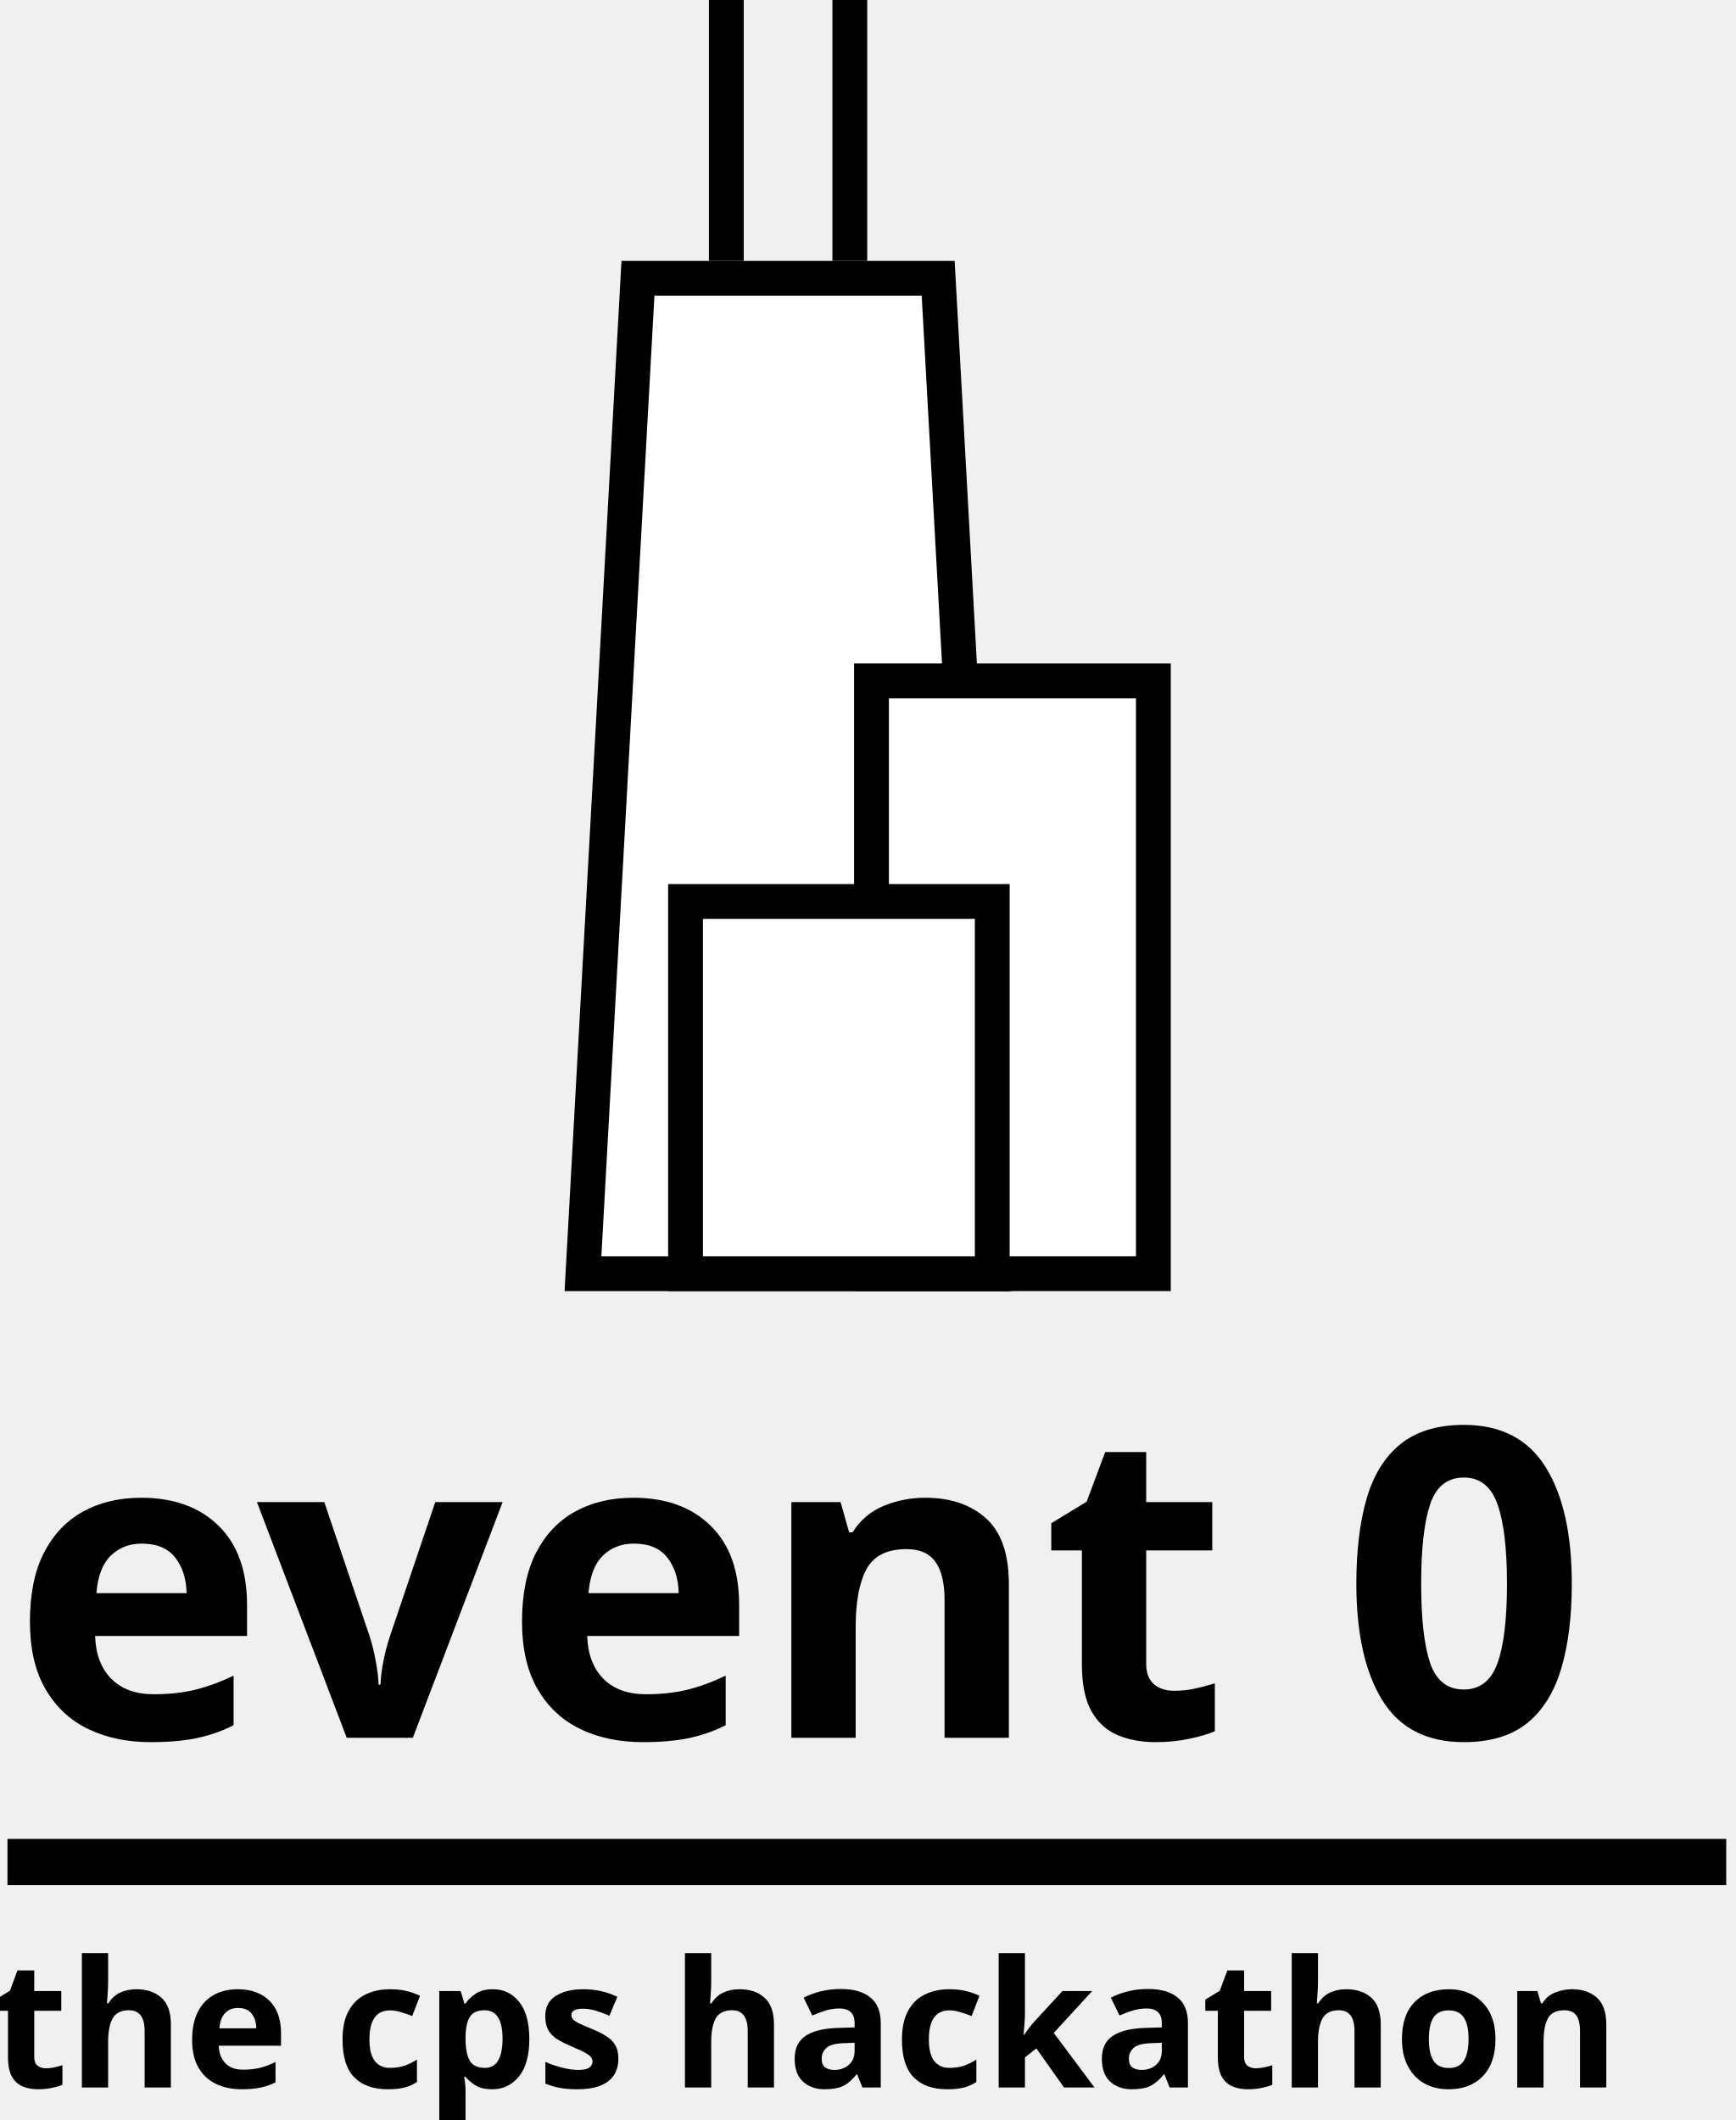
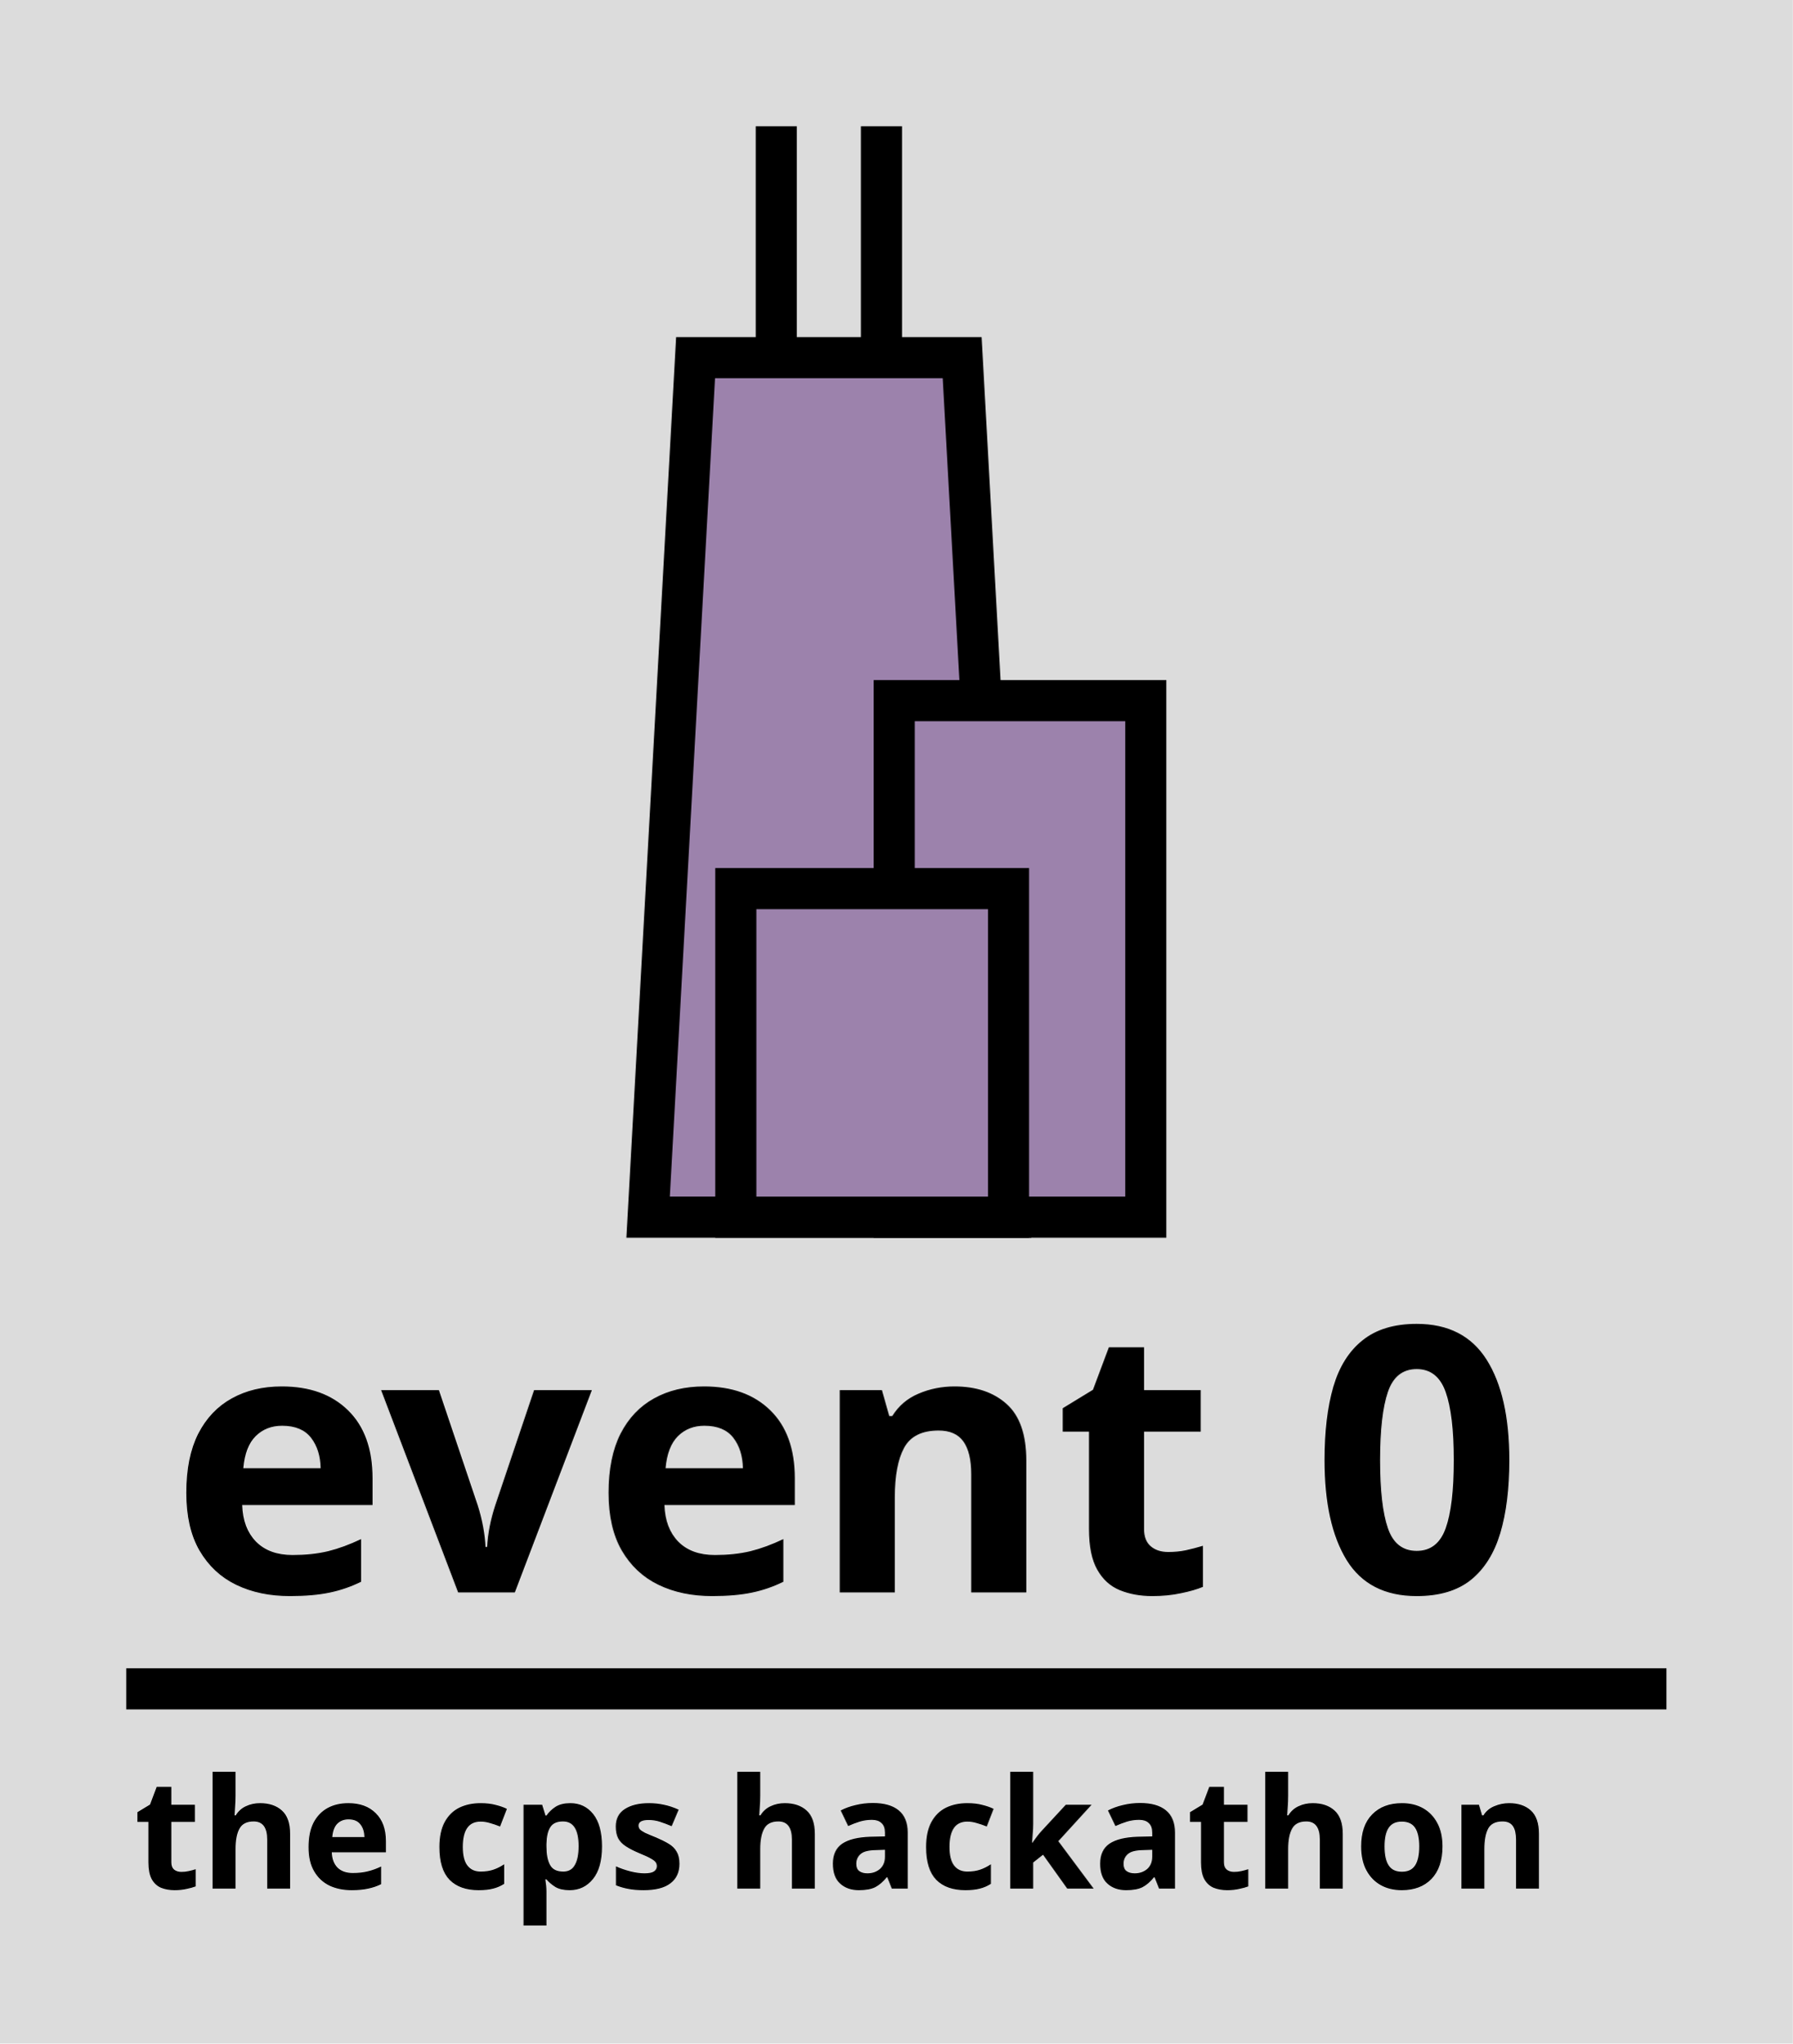
- <svg xmlns="http://www.w3.org/2000/svg" width="85.407mm" height="104.347mm" viewBox="0 0 85.407 104.347" version="1.1" id="svg1863">
+ <svg xmlns="http://www.w3.org/2000/svg" width="70.997mm" height="80.911mm" viewBox="0 0 70.997 80.911" version="1.1" id="svg1863">
  <defs id="defs1857" />
-   <g id="layer1" transform="translate(5.283885,20.92487)">
-     <g transform="matrix(0.4034693,0,0,0.4034693,-629.8063,7.920436)" style="isolation:isolate" id="g1258-1">
-       <text style="font-style:normal;font-variant:normal;font-weight:600;font-stretch:normal;font-size:52.656px;font-family:'Source Code Pro';-inkscape-font-specification:'Source Code Pro, Semi-Bold';font-variant-ligatures:normal;font-variant-caps:normal;font-variant-numeric:normal;font-feature-settings:normal;text-align:start;word-spacing:-12px;writing-mode:lr-tb;text-anchor:start;isolation:isolate;fill:#000000;stroke:none;stroke-width:2.73" id="text1038-1-2-6-2-5" x="1549.158" y="140.504">event 0</text>
-       <path id="path1075-0-9" d="m 1548.792,155.661 h 209.657" style="isolation:isolate;fill:none;stroke:#000000;stroke-width:5.64;stroke-linecap:butt;stroke-linejoin:miter;stroke-miterlimit:4;stroke-dasharray:none;stroke-opacity:1" />
-       <text y="183.165" x="1546.824" id="text1089-6-1" style="font-style:normal;font-variant:normal;font-weight:bold;font-stretch:normal;font-size:21.561px;font-family:'Source Code Pro';-inkscape-font-specification:'Source Code Pro, Bold';font-variant-ligatures:normal;font-variant-caps:normal;font-variant-numeric:normal;font-feature-settings:normal;text-align:start;letter-spacing:0px;word-spacing:-2.88px;writing-mode:lr-tb;text-anchor:start;isolation:isolate;fill:#000000;stroke:none;stroke-width:1.118">the cps hackathon</text>
-     </g>
-     <g transform="matrix(0.342687,0,0,0.342687,-444.8455,-202.5066)" style="isolation:isolate" id="g1836">
-       <path id="rect1385" d="m 1376.679,572.347 h 38.386 l 7.62,137.968 h -53.626 z" style="opacity:1;fill:#ffffff;fill-opacity:1;stroke:#000000;stroke-width:10;stroke-linecap:butt;stroke-miterlimit:4;stroke-dasharray:none;stroke-opacity:1;paint-order:stroke markers fill" />
-       <rect y="630.169" x="1410.353" height="80.146" width="35.482" id="rect1387" style="opacity:1;fill:#ffffff;fill-opacity:1;stroke:#000000;stroke-width:10;stroke-linecap:butt;stroke-miterlimit:4;stroke-dasharray:none;stroke-opacity:1;paint-order:stroke markers fill" />
-       <rect y="661.857" x="1383.649" height="48.458" width="39.047" id="rect1383" style="opacity:1;fill:#ffffff;fill-opacity:1;stroke:#000000;stroke-width:10;stroke-linecap:butt;stroke-miterlimit:4;stroke-dasharray:none;stroke-opacity:1;paint-order:stroke markers fill" ry="0" />
-       <g transform="matrix(0.8866521,0,0,0.8866521,167.1322,74.57393)" id="g1396" style="stroke-width:11.278;stroke-miterlimit:4;stroke-dasharray:none">
-         <path style="fill:none;stroke:#000000;stroke-width:5.639;stroke-linecap:butt;stroke-linejoin:miter;stroke-miterlimit:4;stroke-dasharray:none;stroke-opacity:1" d="M 1375.82,555.768 V 513.507" id="path1390" />
-         <path id="path1392" d="M 1395.82,555.768 V 513.507" style="fill:none;stroke:#000000;stroke-width:5.639;stroke-linecap:butt;stroke-linejoin:miter;stroke-miterlimit:4;stroke-dasharray:none;stroke-opacity:1" />
+   <g id="layer1" transform="translate(-6.921323,13.06043)">
+     <g transform="matrix(0.4216374,0,0,0.4216374,-555.94,-254.7649)" style="isolation:isolate" id="g1836">
+       <g id="g7567" transform="translate(2.905442,3.809354)">
+         <rect style="fill:#dcdcdc;fill-opacity:1;stroke:none;stroke-width:6.831;stroke-miterlimit:4;stroke-dasharray:none;stroke-opacity:1" id="rect7571" width="168.383" height="191.898" x="1332.036" y="569.446" />
+         <g id="g1258-1" style="isolation:isolate" transform="matrix(0.9569107,0,0,0.9569107,-166.2362,585.7081)">
+           <text y="139.299" x="1582.384" id="text1038-1-2-6-2-5" style="font-style:normal;font-variant:normal;font-weight:600;font-stretch:normal;font-size:36.358px;font-family:'Source Code Pro for Powerline';-inkscape-font-specification:'Source Code Pro for Powerline Semi-Bold';font-variant-ligatures:normal;font-variant-caps:normal;font-variant-numeric:normal;font-feature-settings:normal;text-align:start;word-spacing:-9.837px;writing-mode:lr-tb;text-anchor:start;isolation:isolate;fill:#000000;stroke:none;stroke-width:4.034;stroke-miterlimit:4;stroke-dasharray:none">
+             <tspan id="tspan6115" style="font-style:normal;font-variant:normal;font-weight:600;font-stretch:normal;line-height:0.25;font-family:'Source Code Pro for Powerline';-inkscape-font-specification:'Source Code Pro for Powerline Semi-Bold';word-spacing:-9.837px;stroke-width:4.034;stroke-miterlimit:4;stroke-dasharray:none">event 0</tspan>
+           </text>
+           <path style="isolation:isolate;fill:none;stroke:#000000;stroke-width:4.034;stroke-linecap:butt;stroke-linejoin:miter;stroke-miterlimit:4;stroke-dasharray:none;stroke-opacity:1" d="M 1578.131,148.763 H 1729.312" id="path1075-0-9" />
+           <text style="font-style:normal;font-variant:normal;font-weight:bold;font-stretch:normal;font-size:15.095px;font-family:'Source Code Pro for Powerline';-inkscape-font-specification:'Source Code Pro for Powerline Bold';font-variant-ligatures:normal;font-variant-caps:normal;font-variant-numeric:normal;font-feature-settings:normal;text-align:start;letter-spacing:0px;word-spacing:-2.016px;writing-mode:lr-tb;text-anchor:start;isolation:isolate;fill:#000000;stroke:none;stroke-width:4.034;stroke-miterlimit:4;stroke-dasharray:none" id="text1089-6-1" x="1578.883" y="168.371">the cps hackathon</text>
+         </g>
+         <path style="opacity:1;fill:#9c82ac;fill-opacity:1;stroke:#000000;stroke-width:7.721;stroke-linecap:butt;stroke-miterlimit:4;stroke-dasharray:none;stroke-opacity:1;paint-order:stroke markers fill" d="m 1399.195,604.963 h 21.387 l 4.245,76.867 h -29.877 z" id="rect1385" />
+         <rect style="opacity:1;fill:#9c82ac;fill-opacity:1;stroke:#000000;stroke-width:7.721;stroke-linecap:butt;stroke-miterlimit:4;stroke-dasharray:none;stroke-opacity:1;paint-order:stroke markers fill" id="rect1387" width="19.768" height="44.652" x="1417.957" y="637.178" />
+         <rect ry="0" style="opacity:1;fill:#9c82ac;fill-opacity:1;stroke:#000000;stroke-width:7.721;stroke-linecap:butt;stroke-miterlimit:4;stroke-dasharray:none;stroke-opacity:1;paint-order:stroke markers fill" id="rect1383" width="21.755" height="26.998" x="1403.079" y="654.833" />
+         <g style="stroke-width:15.63;stroke-miterlimit:4;stroke-dasharray:none" id="g1396" transform="matrix(0.4939891,0,0,0.4939891,725.3086,327.6343)">
+           <path id="path1390" d="M 1375.82,555.768 V 513.507" style="fill:none;stroke:#000000;stroke-width:7.815;stroke-linecap:butt;stroke-linejoin:miter;stroke-miterlimit:4;stroke-dasharray:none;stroke-opacity:1" />
+           <path style="fill:none;stroke:#000000;stroke-width:7.815;stroke-linecap:butt;stroke-linejoin:miter;stroke-miterlimit:4;stroke-dasharray:none;stroke-opacity:1" d="M 1395.82,555.768 V 513.507" id="path1392" />
+         </g>
+         <rect y="569.446" x="1018.279" height="191.898" width="168.383" id="rect7596" style="fill:#6a5079;fill-opacity:1;stroke:none;stroke-width:6.831;stroke-miterlimit:4;stroke-dasharray:none;stroke-opacity:1" />
+         <g transform="matrix(0.9569107,0,0,0.9569107,-479.9932,585.7081)" style="isolation:isolate;fill:#ffffff;fill-opacity:1" id="g7606">
+           <text style="font-style:normal;font-variant:normal;font-weight:600;font-stretch:normal;font-size:36.358px;font-family:'Source Code Pro for Powerline';-inkscape-font-specification:'Source Code Pro for Powerline Semi-Bold';font-variant-ligatures:normal;font-variant-caps:normal;font-variant-numeric:normal;font-feature-settings:normal;text-align:start;word-spacing:-9.837px;writing-mode:lr-tb;text-anchor:start;isolation:isolate;fill:#ffffff;stroke:none;stroke-width:4.034;stroke-miterlimit:4;stroke-dasharray:none;fill-opacity:1" id="text7600" x="1582.384" y="139.299">
+             <tspan style="font-style:normal;font-variant:normal;font-weight:600;font-stretch:normal;line-height:0.25;font-family:'Source Code Pro for Powerline';-inkscape-font-specification:'Source Code Pro for Powerline Semi-Bold';word-spacing:-9.837px;stroke-width:4.034;stroke-miterlimit:4;stroke-dasharray:none;fill:#ffffff;fill-opacity:1" id="tspan7598">event 0</tspan>
+           </text>
+           <path id="path7602" d="M 1578.131,148.763 H 1729.312" style="isolation:isolate;fill:none;stroke:#f9f9f9;stroke-width:4.034;stroke-linecap:butt;stroke-linejoin:miter;stroke-miterlimit:4;stroke-dasharray:none;stroke-opacity:1;fill-opacity:1" />
+           <text y="168.371" x="1578.883" id="text7604" style="font-style:normal;font-variant:normal;font-weight:bold;font-stretch:normal;font-size:15.095px;font-family:'Source Code Pro for Powerline';-inkscape-font-specification:'Source Code Pro for Powerline Bold';font-variant-ligatures:normal;font-variant-caps:normal;font-variant-numeric:normal;font-feature-settings:normal;text-align:start;letter-spacing:0px;word-spacing:-2.016px;writing-mode:lr-tb;text-anchor:start;isolation:isolate;fill:#ffffff;stroke:none;stroke-width:4.034;stroke-miterlimit:4;stroke-dasharray:none;fill-opacity:1">the cps hackathon</text>
+         </g>
+         <path id="path7608" d="m 1085.438,604.963 h 21.387 l 4.245,76.867 h -29.877 z" style="opacity:1;fill:#6a5079;fill-opacity:1;stroke:#ffffff;stroke-width:7.721;stroke-linecap:butt;stroke-miterlimit:4;stroke-dasharray:none;stroke-opacity:1;paint-order:stroke markers fill" />
+         <rect y="637.178" x="1104.199" height="44.652" width="19.768" id="rect7610" style="opacity:1;fill:#6a5079;fill-opacity:1;stroke:#ffffff;stroke-width:7.721;stroke-linecap:butt;stroke-miterlimit:4;stroke-dasharray:none;stroke-opacity:1;paint-order:stroke markers fill" />
+         <rect y="654.833" x="1089.321" height="26.998" width="21.755" id="rect7612" style="opacity:1;fill:#6a5079;fill-opacity:1;stroke:#ffffff;stroke-width:7.721;stroke-linecap:butt;stroke-miterlimit:4;stroke-dasharray:none;stroke-opacity:1;paint-order:stroke markers fill" ry="0" />
+         <g transform="matrix(0.4939891,0,0,0.4939891,411.5516,327.6343)" id="g7618" style="stroke-width:15.63;stroke-miterlimit:4;stroke-dasharray:none;stroke:#ffffff;stroke-opacity:1;fill:#6a5079;fill-opacity:1">
+           <path style="fill:#6a5079;stroke:#ffffff;stroke-width:7.815;stroke-linecap:butt;stroke-linejoin:miter;stroke-miterlimit:4;stroke-dasharray:none;stroke-opacity:1;fill-opacity:1" d="M 1375.82,555.768 V 513.507" id="path7614" />
+           <path id="path7616" d="M 1395.82,555.768 V 513.507" style="fill:#6a5079;stroke:#ffffff;stroke-width:7.815;stroke-linecap:butt;stroke-linejoin:miter;stroke-miterlimit:4;stroke-dasharray:none;stroke-opacity:1;fill-opacity:1" />
+         </g>
+         <rect style="isolation:isolate;fill:#d5d5d5;fill-opacity:1;stroke:none;stroke-width:6.831;stroke-miterlimit:4;stroke-dasharray:none;stroke-opacity:1" id="rect7571-0" width="168.383" height="191.898" x="1019.994" y="323.476" />
+         <g id="g1258-1-4" style="isolation:isolate" transform="matrix(0.9569107,0,0,0.9569107,-478.2783,339.7376)">
+           <text y="139.299" x="1582.384" id="text1038-1-2-6-2-5-8" style="font-style:normal;font-variant:normal;font-weight:600;font-stretch:normal;font-size:36.358px;font-family:'Source Code Pro for Powerline';-inkscape-font-specification:'Source Code Pro for Powerline Semi-Bold';font-variant-ligatures:normal;font-variant-caps:normal;font-variant-numeric:normal;font-feature-settings:normal;text-align:start;word-spacing:-9.837px;writing-mode:lr-tb;text-anchor:start;isolation:isolate;fill:#000000;stroke:none;stroke-width:4.034;stroke-miterlimit:4;stroke-dasharray:none">
+             <tspan id="tspan6115-4" style="font-style:normal;font-variant:normal;font-weight:600;font-stretch:normal;line-height:0.25;font-family:'Source Code Pro for Powerline';-inkscape-font-specification:'Source Code Pro for Powerline Semi-Bold';word-spacing:-9.837px;stroke-width:4.034;stroke-miterlimit:4;stroke-dasharray:none">event 0</tspan>
+           </text>
+           <path style="isolation:isolate;fill:none;stroke:#000000;stroke-width:4.034;stroke-linecap:butt;stroke-linejoin:miter;stroke-miterlimit:4;stroke-dasharray:none;stroke-opacity:1" d="M 1578.131,148.763 H 1729.312" id="path1075-0-9-8" />
+           <text style="font-style:normal;font-variant:normal;font-weight:bold;font-stretch:normal;font-size:15.095px;font-family:'Source Code Pro for Powerline';-inkscape-font-specification:'Source Code Pro for Powerline Bold';font-variant-ligatures:normal;font-variant-caps:normal;font-variant-numeric:normal;font-feature-settings:normal;text-align:start;letter-spacing:0px;word-spacing:-2.016px;writing-mode:lr-tb;text-anchor:start;isolation:isolate;fill:#000000;stroke:none;stroke-width:4.034;stroke-miterlimit:4;stroke-dasharray:none" id="text1089-6-1-1" x="1578.883" y="168.371">the cps hackathon</text>
+         </g>
+         <path style="opacity:1;isolation:isolate;fill:#ff6d68;fill-opacity:1;stroke:#000000;stroke-width:7.721;stroke-linecap:butt;stroke-miterlimit:4;stroke-dasharray:none;stroke-opacity:1;paint-order:stroke markers fill" d="m 1087.153,358.993 h 21.387 l 4.245,76.867 h -29.877 z" id="rect1385-6" />
+         <rect style="opacity:1;isolation:isolate;fill:#ff6d68;fill-opacity:1;stroke:#000000;stroke-width:7.721;stroke-linecap:butt;stroke-miterlimit:4;stroke-dasharray:none;stroke-opacity:1;paint-order:stroke markers fill" id="rect1387-8" width="19.768" height="44.652" x="1105.914" y="391.208" />
+         <rect ry="0" style="opacity:1;isolation:isolate;fill:#ff6d68;fill-opacity:1;stroke:#000000;stroke-width:7.721;stroke-linecap:butt;stroke-miterlimit:4;stroke-dasharray:none;stroke-opacity:1;paint-order:stroke markers fill" id="rect1383-5" width="21.755" height="26.998" x="1091.036" y="408.862" />
+         <g style="isolation:isolate;stroke-width:15.63;stroke-miterlimit:4;stroke-dasharray:none" id="g1396-2" transform="matrix(0.4939891,0,0,0.4939891,413.2665,81.66384)">
+           <path id="path1390-1" d="M 1375.82,555.768 V 513.507" style="fill:none;stroke:#000000;stroke-width:7.815;stroke-linecap:butt;stroke-linejoin:miter;stroke-miterlimit:4;stroke-dasharray:none;stroke-opacity:1" />
+           <path style="fill:none;stroke:#000000;stroke-width:7.815;stroke-linecap:butt;stroke-linejoin:miter;stroke-miterlimit:4;stroke-dasharray:none;stroke-opacity:1" d="M 1395.82,555.768 V 513.507" id="path1392-9" />
+         </g>
+         <rect y="323.476" x="1333.751" height="191.898" width="168.383" id="rect7668" style="isolation:isolate;fill:#eaeaea;fill-opacity:1;stroke:none;stroke-width:6.831;stroke-miterlimit:4;stroke-dasharray:none;stroke-opacity:1" />
+         <g transform="matrix(0.9569107,0,0,0.9569107,-164.5213,339.7376)" style="isolation:isolate" id="g7678">
+           <text style="font-style:normal;font-variant:normal;font-weight:600;font-stretch:normal;font-size:36.358px;font-family:'Source Code Pro for Powerline';-inkscape-font-specification:'Source Code Pro for Powerline Semi-Bold';font-variant-ligatures:normal;font-variant-caps:normal;font-variant-numeric:normal;font-feature-settings:normal;text-align:start;word-spacing:-9.837px;writing-mode:lr-tb;text-anchor:start;isolation:isolate;fill:#000000;stroke:none;stroke-width:4.034;stroke-miterlimit:4;stroke-dasharray:none" id="text7672" x="1582.384" y="139.299">
+             <tspan style="font-style:normal;font-variant:normal;font-weight:600;font-stretch:normal;line-height:0.25;font-family:'Source Code Pro for Powerline';-inkscape-font-specification:'Source Code Pro for Powerline Semi-Bold';word-spacing:-9.837px;stroke-width:4.034;stroke-miterlimit:4;stroke-dasharray:none" id="tspan7670">event 0</tspan>
+           </text>
+           <path id="path7674" d="M 1578.131,148.763 H 1729.312" style="isolation:isolate;fill:none;stroke:#000000;stroke-width:4.034;stroke-linecap:butt;stroke-linejoin:miter;stroke-miterlimit:4;stroke-dasharray:none;stroke-opacity:1" />
+           <text y="168.371" x="1578.883" id="text7676" style="font-style:normal;font-variant:normal;font-weight:bold;font-stretch:normal;font-size:15.095px;font-family:'Source Code Pro for Powerline';-inkscape-font-specification:'Source Code Pro for Powerline Bold';font-variant-ligatures:normal;font-variant-caps:normal;font-variant-numeric:normal;font-feature-settings:normal;text-align:start;letter-spacing:0px;word-spacing:-2.016px;writing-mode:lr-tb;text-anchor:start;isolation:isolate;fill:#000000;stroke:none;stroke-width:4.034;stroke-miterlimit:4;stroke-dasharray:none">the cps hackathon</text>
+         </g>
+         <path id="path7680" d="m 1400.91,358.993 h 21.387 l 4.245,76.867 h -29.877 z" style="opacity:1;isolation:isolate;fill:#ff6d68;fill-opacity:1;stroke:#000000;stroke-width:7.721;stroke-linecap:butt;stroke-miterlimit:4;stroke-dasharray:none;stroke-opacity:1;paint-order:stroke markers fill" />
+         <rect y="391.208" x="1419.672" height="44.652" width="19.768" id="rect7682" style="opacity:1;isolation:isolate;fill:#ff6d68;fill-opacity:1;stroke:#000000;stroke-width:7.721;stroke-linecap:butt;stroke-miterlimit:4;stroke-dasharray:none;stroke-opacity:1;paint-order:stroke markers fill" />
+         <rect y="408.862" x="1404.794" height="26.998" width="21.755" id="rect7684" style="opacity:1;isolation:isolate;fill:#ff6d68;fill-opacity:1;stroke:#000000;stroke-width:7.721;stroke-linecap:butt;stroke-miterlimit:4;stroke-dasharray:none;stroke-opacity:1;paint-order:stroke markers fill" ry="0" />
+         <g transform="matrix(0.4939891,0,0,0.4939891,727.0235,81.66384)" id="g7690" style="isolation:isolate;stroke-width:15.63;stroke-miterlimit:4;stroke-dasharray:none">
+           <path style="fill:none;stroke:#000000;stroke-width:7.815;stroke-linecap:butt;stroke-linejoin:miter;stroke-miterlimit:4;stroke-dasharray:none;stroke-opacity:1" d="M 1375.82,555.768 V 513.507" id="path7686" />
+           <path id="path7688" d="M 1395.82,555.768 V 513.507" style="fill:none;stroke:#000000;stroke-width:7.815;stroke-linecap:butt;stroke-linejoin:miter;stroke-miterlimit:4;stroke-dasharray:none;stroke-opacity:1" />
+         </g>
+         <rect style="isolation:isolate;fill:#e8e8e8;fill-opacity:1;stroke:none;stroke-width:6.831;stroke-miterlimit:4;stroke-dasharray:none;stroke-opacity:1" id="rect7692" width="168.383" height="191.898" x="1647.509" y="323.476" />
+         <g id="g7702" style="isolation:isolate" transform="matrix(0.9569107,0,0,0.9569107,149.2357,339.7376)">
+           <text y="139.299" x="1582.384" id="text7696" style="font-style:normal;font-variant:normal;font-weight:600;font-stretch:normal;font-size:36.358px;font-family:'Source Code Pro for Powerline';-inkscape-font-specification:'Source Code Pro for Powerline Semi-Bold';font-variant-ligatures:normal;font-variant-caps:normal;font-variant-numeric:normal;font-feature-settings:normal;text-align:start;word-spacing:-9.837px;writing-mode:lr-tb;text-anchor:start;isolation:isolate;fill:#000000;stroke:none;stroke-width:4.034;stroke-miterlimit:4;stroke-dasharray:none">
+             <tspan id="tspan7694" style="font-style:normal;font-variant:normal;font-weight:600;font-stretch:normal;line-height:0.25;font-family:'Source Code Pro for Powerline';-inkscape-font-specification:'Source Code Pro for Powerline Semi-Bold';word-spacing:-9.837px;stroke-width:4.034;stroke-miterlimit:4;stroke-dasharray:none">event 0</tspan>
+           </text>
+           <path style="isolation:isolate;fill:none;stroke:#000000;stroke-width:4.034;stroke-linecap:butt;stroke-linejoin:miter;stroke-miterlimit:4;stroke-dasharray:none;stroke-opacity:1" d="M 1578.131,148.763 H 1729.312" id="path7698" />
+           <text style="font-style:normal;font-variant:normal;font-weight:bold;font-stretch:normal;font-size:15.095px;font-family:'Source Code Pro for Powerline';-inkscape-font-specification:'Source Code Pro for Powerline Bold';font-variant-ligatures:normal;font-variant-caps:normal;font-variant-numeric:normal;font-feature-settings:normal;text-align:start;letter-spacing:0px;word-spacing:-2.016px;writing-mode:lr-tb;text-anchor:start;isolation:isolate;fill:#000000;stroke:none;stroke-width:4.034;stroke-miterlimit:4;stroke-dasharray:none" id="text7700" x="1578.883" y="168.371">the cps hackathon</text>
+         </g>
+         <path style="opacity:1;isolation:isolate;fill:#ebebeb;fill-opacity:1;stroke:#000000;stroke-width:7.721;stroke-linecap:butt;stroke-miterlimit:4;stroke-dasharray:none;stroke-opacity:1;paint-order:stroke markers fill" d="m 1714.668,358.993 h 21.387 l 4.245,76.867 h -29.877 z" id="path7704" />
+         <rect style="opacity:1;isolation:isolate;fill:#ebebeb;fill-opacity:1;stroke:#000000;stroke-width:7.721;stroke-linecap:butt;stroke-miterlimit:4;stroke-dasharray:none;stroke-opacity:1;paint-order:stroke markers fill" id="rect7706" width="19.768" height="44.652" x="1733.429" y="391.208" />
+         <rect ry="0" style="opacity:1;isolation:isolate;fill:#ebebeb;fill-opacity:1;stroke:#000000;stroke-width:7.721;stroke-linecap:butt;stroke-miterlimit:4;stroke-dasharray:none;stroke-opacity:1;paint-order:stroke markers fill" id="rect7708" width="21.755" height="26.998" x="1718.551" y="408.862" />
+         <g style="isolation:isolate;stroke-width:15.63;stroke-miterlimit:4;stroke-dasharray:none" id="g7714" transform="matrix(0.4939891,0,0,0.4939891,1040.781,81.66384)">
+           <path id="path7710" d="M 1375.82,555.768 V 513.507" style="fill:none;stroke:#000000;stroke-width:7.815;stroke-linecap:butt;stroke-linejoin:miter;stroke-miterlimit:4;stroke-dasharray:none;stroke-opacity:1" />
+           <path style="fill:none;stroke:#000000;stroke-width:7.815;stroke-linecap:butt;stroke-linejoin:miter;stroke-miterlimit:4;stroke-dasharray:none;stroke-opacity:1" d="M 1395.82,555.768 V 513.507" id="path7712" />
+         </g>
      </g>
    </g>
  </g>
</svg>
